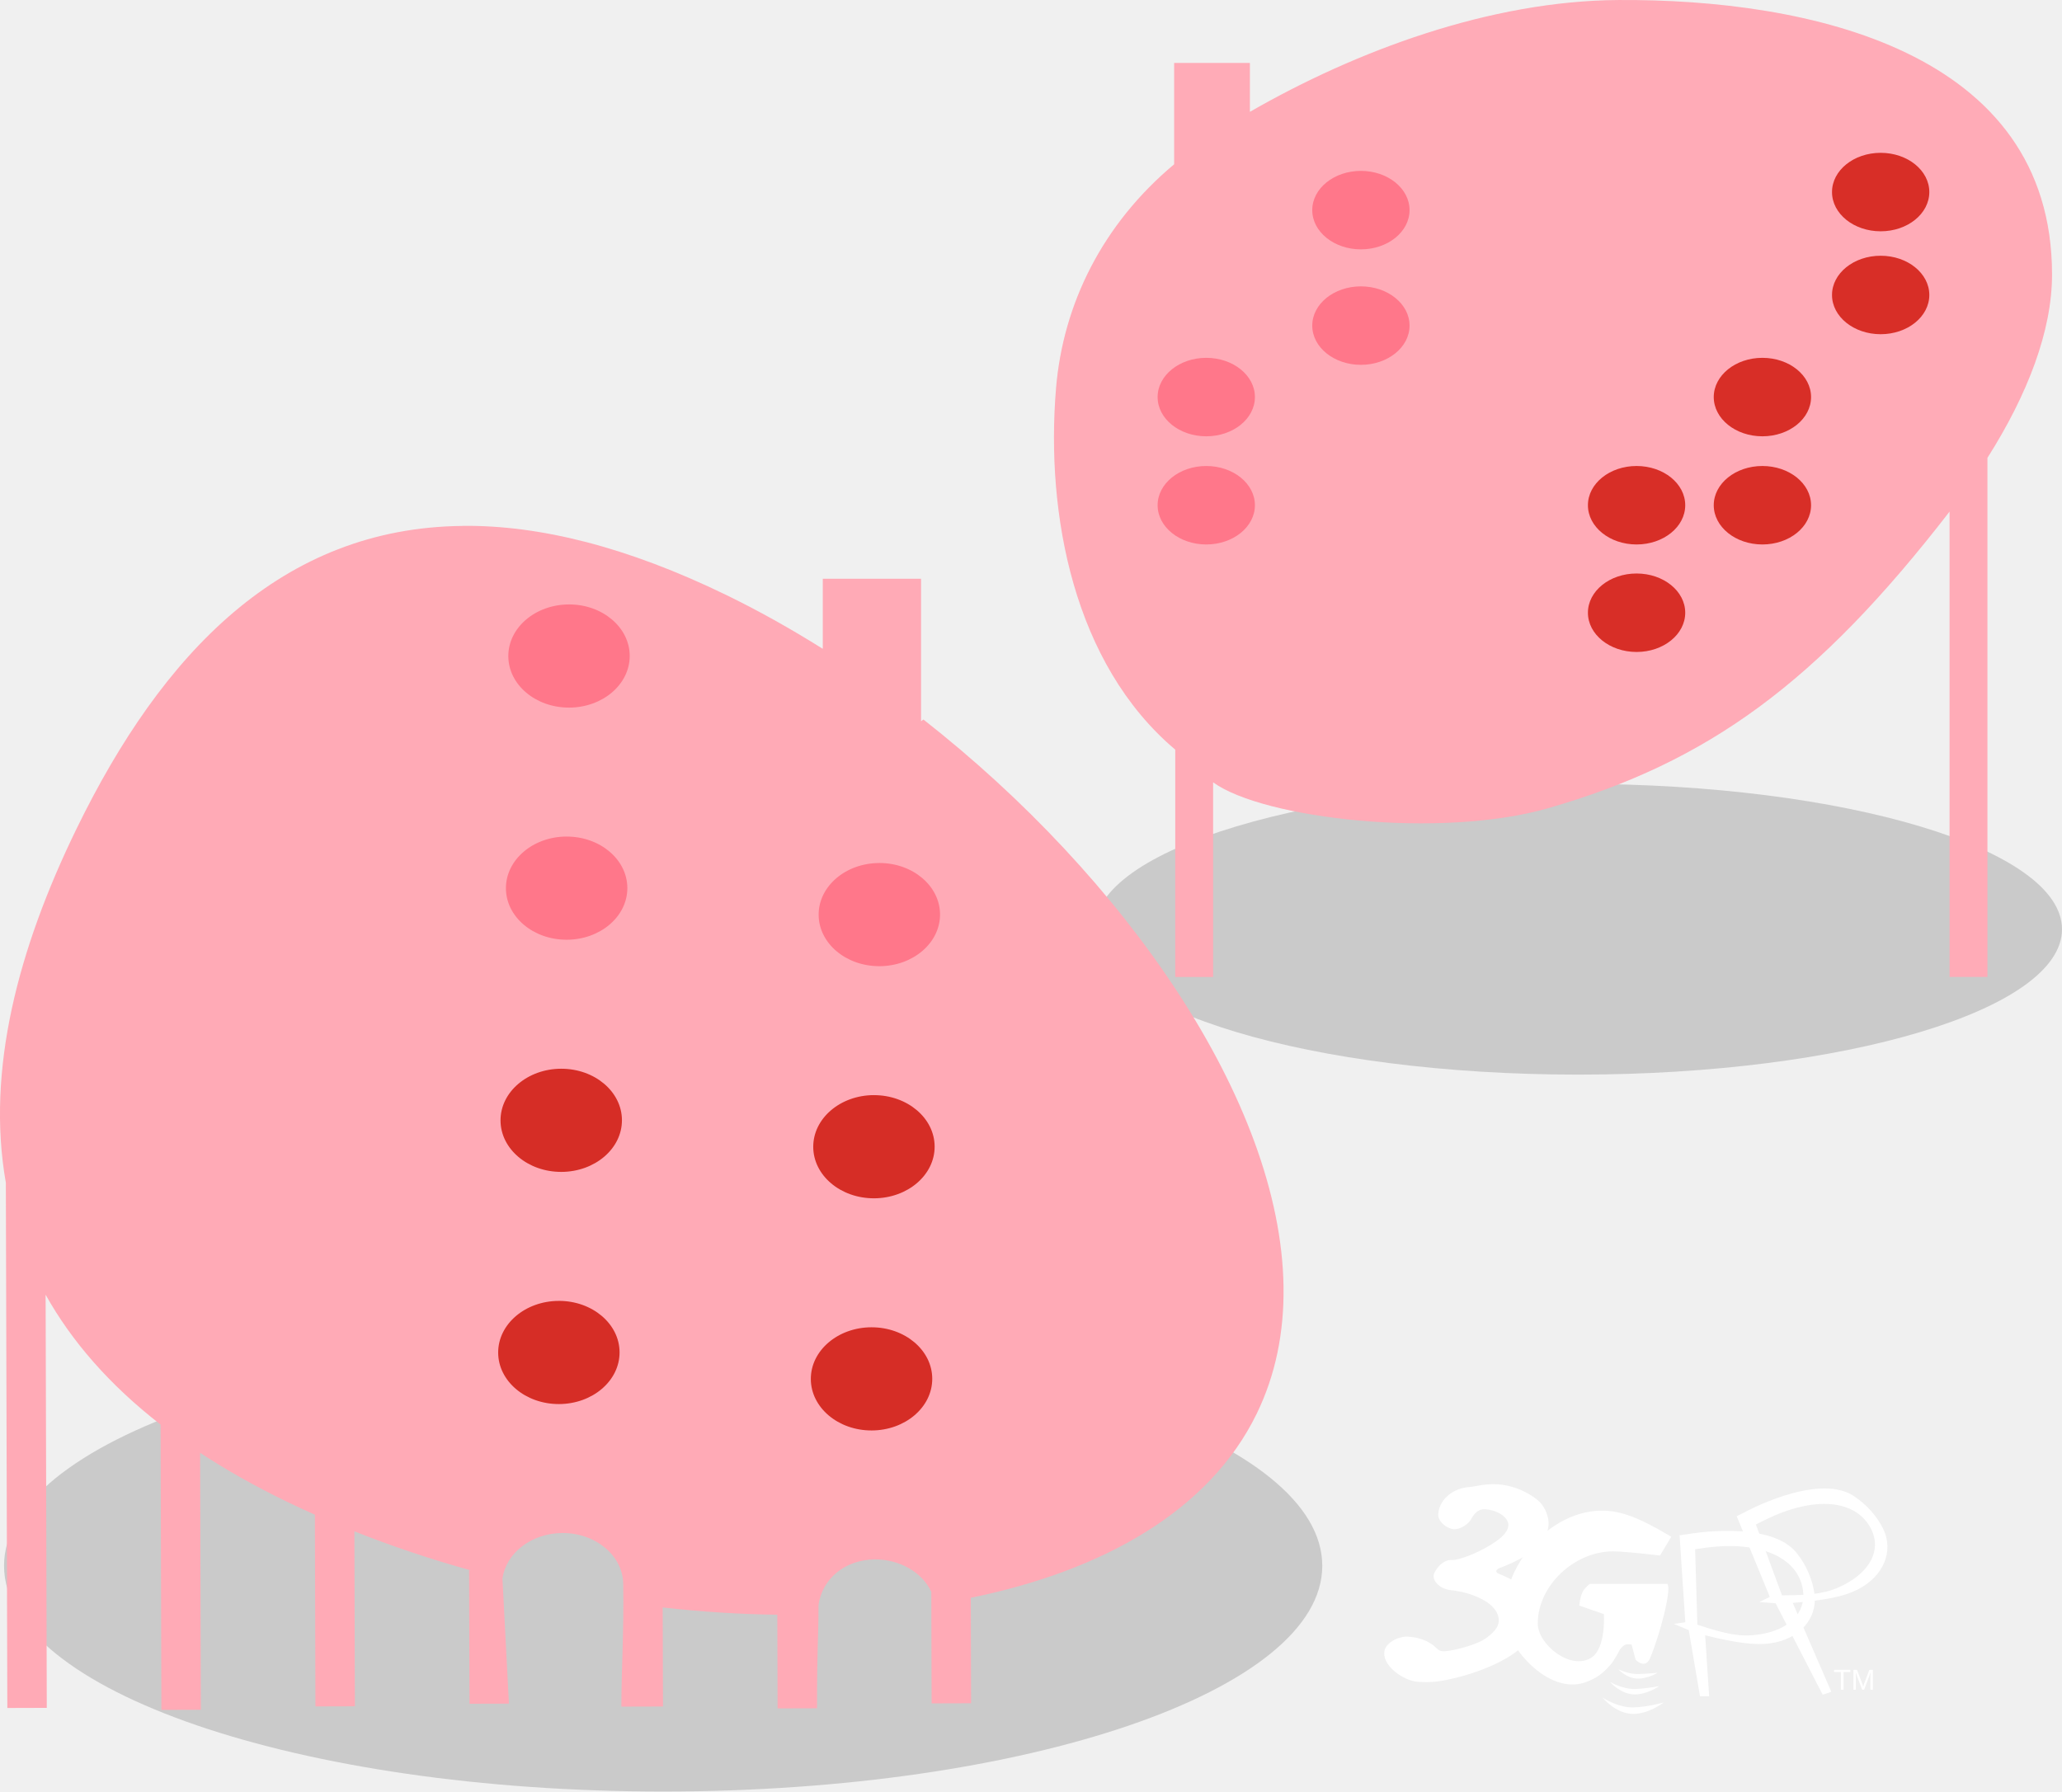
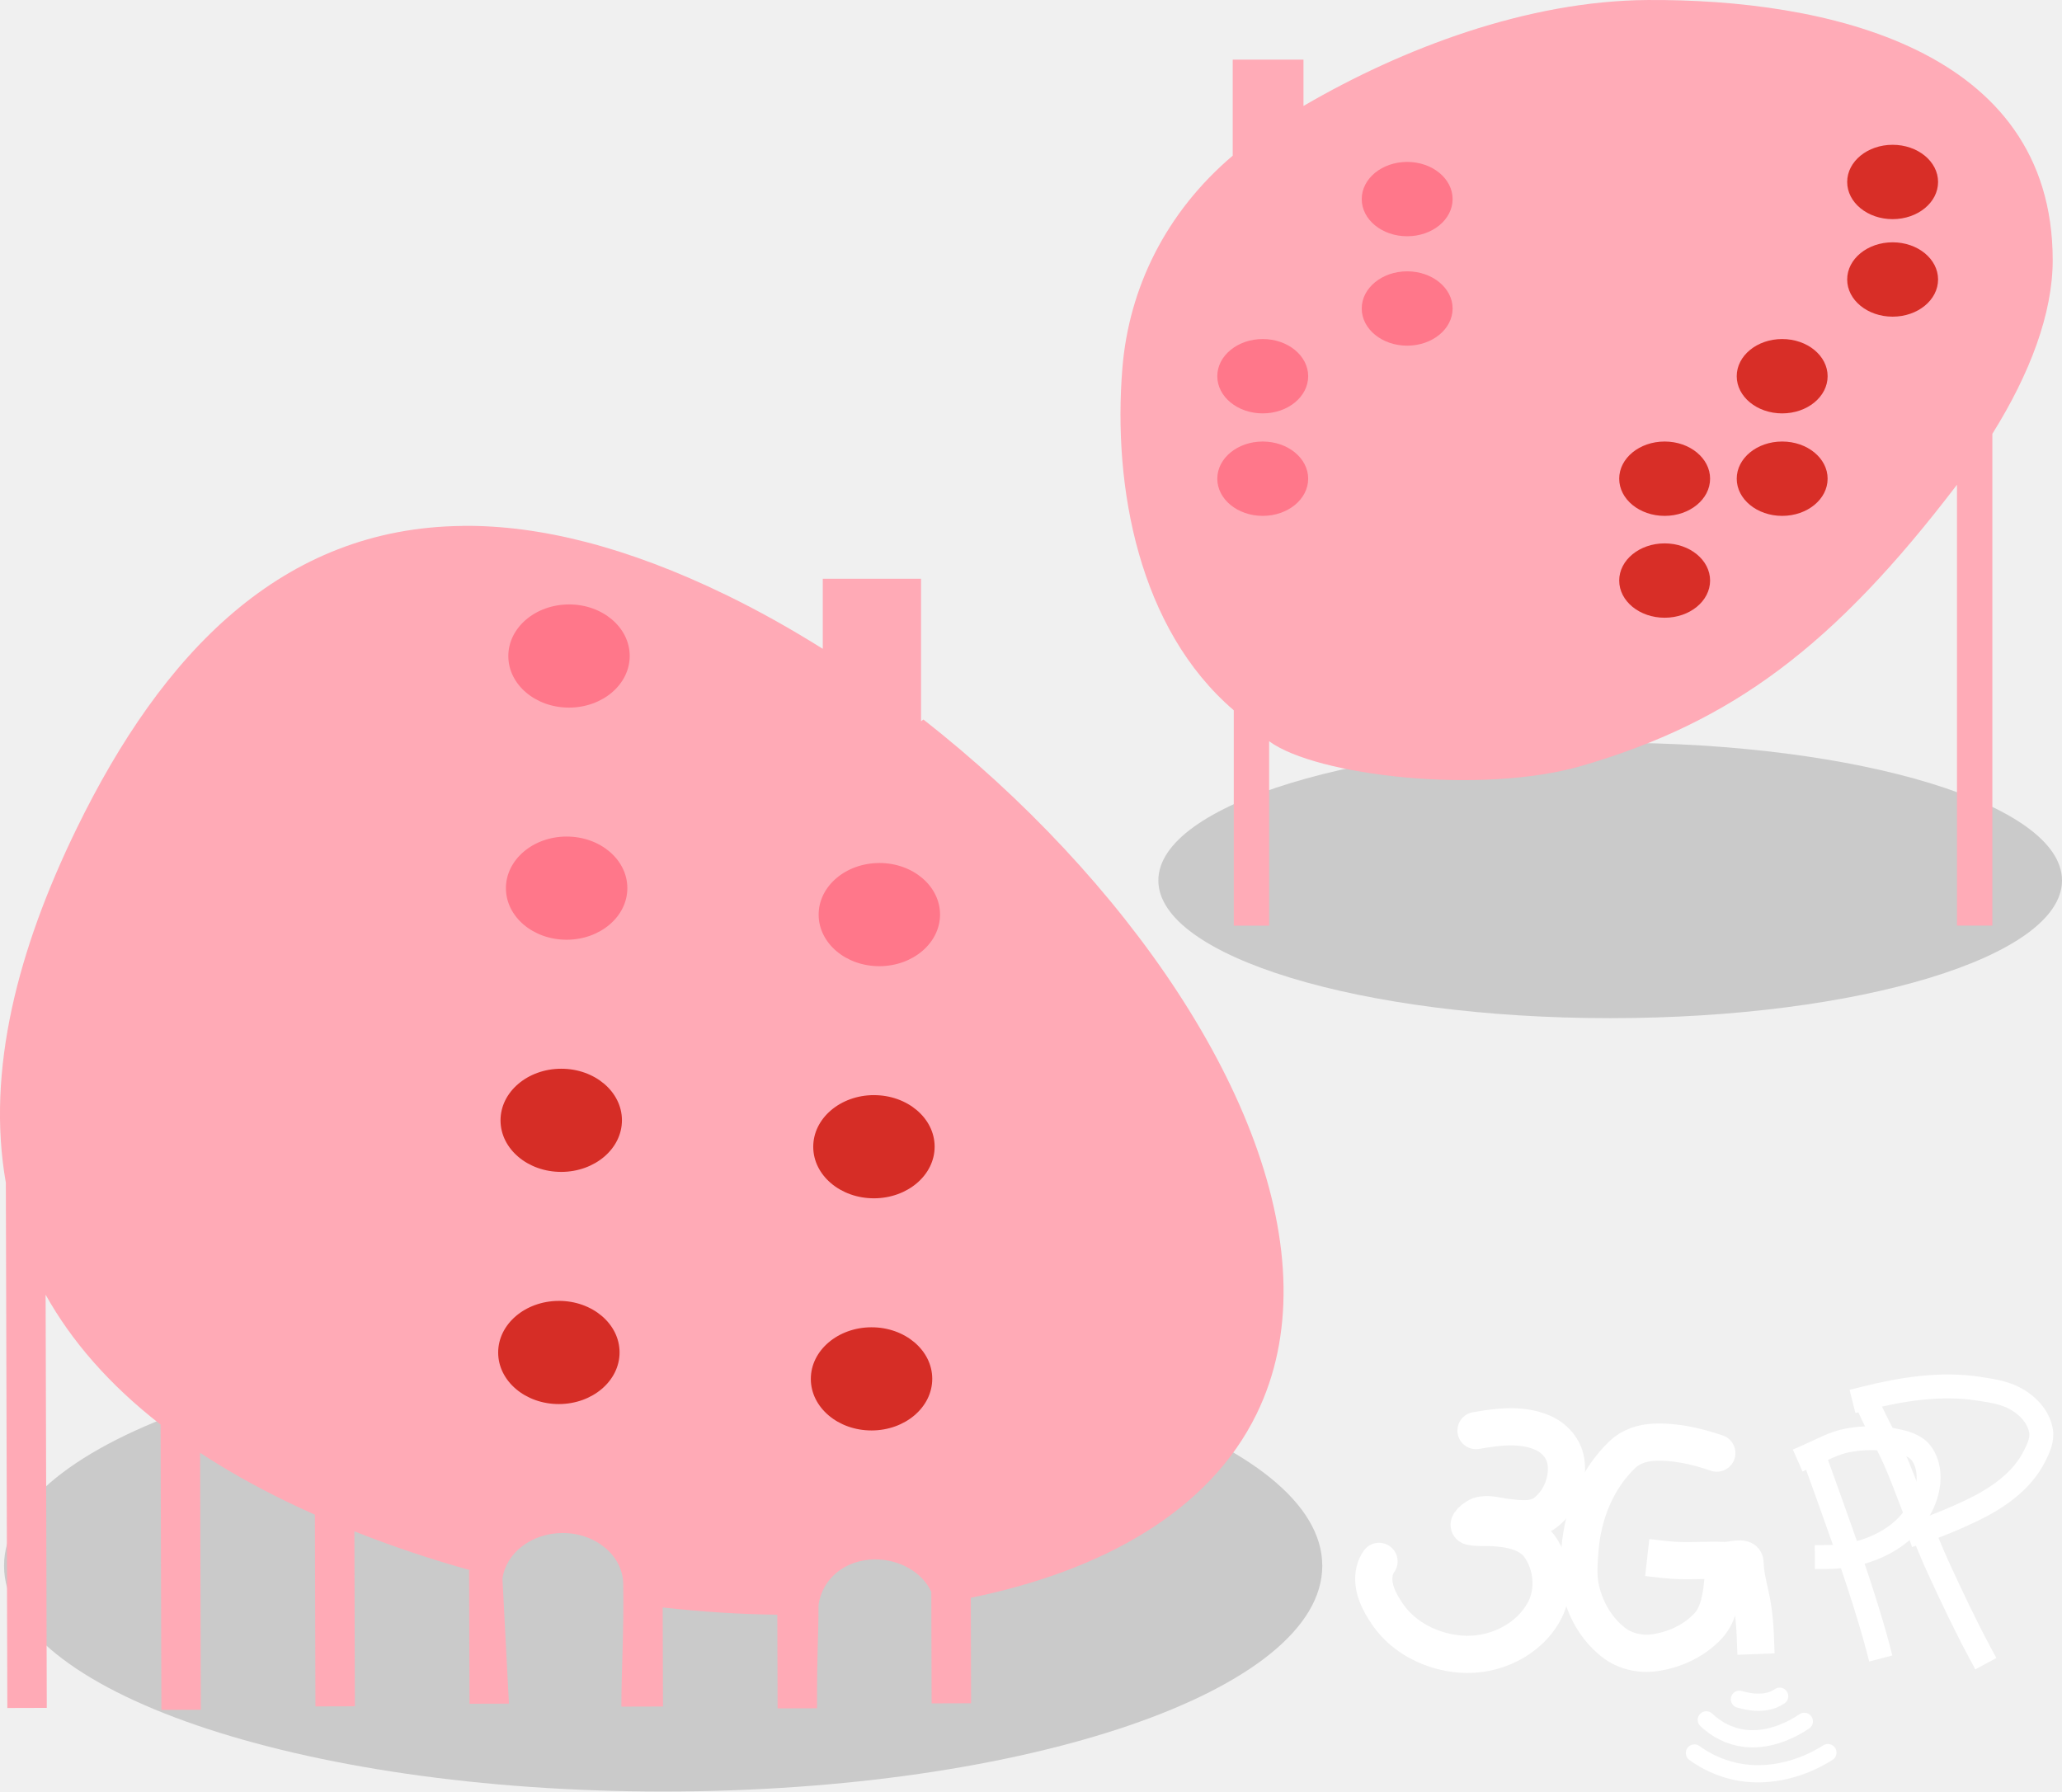
<svg xmlns="http://www.w3.org/2000/svg" width="106.873mm" height="92.869mm" viewBox="0 0 106.873 92.869" version="1.1" id="svg5">
  <defs id="defs2">
    </defs>
  <g id="layer1" transform="translate(-186.3249,16.31314)">
    <ellipse style="opacity:0.2;fill:#333333;stroke-width:4" id="path2382" cx="220.696" cy="64.855" rx="34.162" ry="11.701" />
-     <ellipse style="opacity:0.2;fill:#333333;stroke-width:2.75" id="path2382-3" cx="268.125" cy="31.857" rx="25.073" ry="7.536" />
+     <ellipse style="opacity:0.2;fill:#333333;stroke-width:2.587" id="path2382-3" cx="269.78" cy="29.327" rx="23.418" ry="7.14" />
    <ellipse style="fill:#d62d26;fill-opacity:1;stroke:none;stroke-width:0.9" id="path6969-1" cx="-86.639" cy="219.426" rx="12.22" ry="20.73" transform="matrix(-0.07993951,-0.9967997,0.9851723,-0.1715677,0,0)" />
    <g id="g7795">
      <ellipse style="fill:#ff778a;fill-opacity:1;stroke:none;stroke-width:0.7" id="path7786" cx="215.968" cy="18.157" rx="4.727" ry="3.813" />
      <ellipse style="fill:#ff778a;fill-opacity:1;stroke:none;stroke-width:0.7" id="path7788" cx="215.786" cy="29.545" rx="4.388" ry="3.709" />
      <ellipse style="fill:#ff778a;fill-opacity:1;stroke:none;stroke-width:0.7" id="path7790" cx="232.579" cy="31.242" rx="3.892" ry="4.309" />
    </g>
    <path id="rect2635-8" style="fill:#ffaab6;fill-opacity:1;stroke:none;stroke-width:0.027;stroke-linecap:round;stroke-linejoin:round;stroke-dasharray:none;stroke-opacity:1" d="m 210.313,10.95 c -9.384,0.087 -15.582,6.586 -20.023,15.702 -3.029,6.218 -4.688,12.523 -3.662,18.345 l 0.077,27.229 2.045,-0.006 -0.061,-21.418 c 1.337,2.394 3.286,4.656 5.961,6.735 h -0.002 l 0.042,14.787 2.045,-0.006 -0.038,-13.319 c 1.332,0.875 2.81,1.712 4.444,2.508 0.494,0.241 0.998,0.473 1.505,0.7 l 0.028,9.937 2.045,-0.006 -0.026,-9.07 c 1.943,0.773 3.961,1.449 6.025,2.022 l -0.08,-0.005 0.02,6.922 2.045,-0.006 -0.336,-6.478 c 0.184,-1.342 1.516,-2.359 3.106,-2.368 1.738,-0.005 3.15,1.188 3.154,2.665 0.038,2.586 -0.098,4.394 -0.096,6.335 l 2.156,-0.006 -0.015,-5.134 c 1.998,0.224 3.987,0.351 5.941,0.376 l 0.014,4.856 2.045,-0.006 c -0.009,-3.243 0.077,-3.444 0.076,-5.349 0.183,-1.34 1.344,-2.356 2.931,-2.369 1.284,0.001 2.438,0.665 2.915,1.678 l 0.017,5.786 2.045,-0.006 -0.015,-5.468 c 6.849,-1.4 12.361,-4.496 14.819,-9.543 0.987,-2.026 1.423,-4.246 1.39,-6.583 -0.136,-9.631 -8.251,-21.241 -18.665,-29.402 -0.039,0.032 -0.081,0.06 -0.122,0.09 v -7.387 h -5.094 v 3.632 c -1.63,-1.022 -3.288,-1.955 -4.96,-2.769 -5.206,-2.536 -9.736,-3.642 -13.698,-3.605 z m 5.496,4.069 c 1.738,-0.005 3.15,1.188 3.154,2.665 0.005,1.477 -1.401,2.679 -3.138,2.684 -1.738,0.005 -3.15,-1.188 -3.154,-2.665 -0.005,-1.477 1.401,-2.678 3.139,-2.683 z m -0.123,12.034 c 1.738,-0.005 3.15,1.188 3.154,2.665 0.005,1.477 -1.401,2.678 -3.139,2.683 -1.738,0.005 -3.15,-1.188 -3.154,-2.665 -0.005,-1.477 1.401,-2.679 3.139,-2.684 z m 16.207,1.37 c 1.738,-0.005 3.15,1.188 3.154,2.665 0.005,1.477 -1.401,2.679 -3.138,2.684 -1.738,0.005 -3.15,-1.188 -3.154,-2.665 -0.005,-1.477 1.401,-2.678 3.139,-2.683 z m -16.487,10.665 c 1.738,-0.005 3.15,1.188 3.154,2.665 0.005,1.477 -1.401,2.678 -3.139,2.683 -1.738,0.005 -3.15,-1.189 -3.154,-2.665 -0.005,-1.477 1.401,-2.678 3.138,-2.683 z m 16.207,1.369 c 1.738,-0.005 3.15,1.189 3.154,2.665 0.005,1.477 -1.401,2.678 -3.139,2.683 -1.738,0.005 -3.149,-1.188 -3.153,-2.665 -0.005,-1.477 1.401,-2.679 3.138,-2.684 z m -16.33,10.665 c 1.738,-0.005 3.15,1.188 3.154,2.665 0.005,1.477 -1.401,2.679 -3.139,2.684 -1.738,0.005 -3.149,-1.189 -3.153,-2.665 -0.005,-1.477 1.401,-2.678 3.138,-2.683 z m 16.206,1.369 c 1.738,-0.005 3.15,1.188 3.154,2.665 0.005,1.477 -1.401,2.678 -3.139,2.683 -1.738,0.005 -3.15,-1.189 -3.154,-2.665 -0.005,-1.477 1.401,-2.678 3.138,-2.683 z" />
-     <g id="g18515" transform="matrix(0.01668588,0,0,-0.01668588,258.0557,75.8337)">
-       <path d="m 484.785,855.105 c 16.879,-17.82 27.906,-46.835 26.453,-69.855 -2.09,-33.254 -24.429,-61.371 -47.406,-79.191 -29.699,-22.52 -61.562,-38.493 -104.547,-55.043 -11.847,-4.391 -14.972,-13.18 -2.41,-17.825 60.414,-24.347 125.051,-64.367 120.535,-135.984 -1.93,-30.695 -22.515,-70.48 -60.625,-101.426 -61.258,-49.957 -179.43,-88.636 -257.144,-97.836 -15.532,-1.59 -33.536,-1.734 -54.028,-0.445 -42.254,2.66 -107.629,46.492 -104.816,91.16 1.93,30.633 45.633,50.945 73.801,49.172 33.297,-2.102 63.547,-11.695 87.789,-35 8.48,-8.223 12.242,-9.742 21.207,-10.305 19.211,-1.211 94.844,15.809 129.664,37.981 26.898,18.847 42.113,35.863 43.32,55.047 1.61,25.578 -18.629,51.246 -49.758,67.332 -32.324,17.445 -67.773,26.097 -98.898,29.34 -31.938,3.296 -54.977,25.289 -53.688,45.75 0.723,11.511 24.985,49.785 55.723,47.847 20.481,-1.289 79.723,20.66 123.906,48.692 36.11,22.125 51.481,41.699 52.528,58.328 1.531,24.293 -31.672,48.226 -72.653,50.804 -16.648,1.047 -30.093,-8.39 -41.629,-28.21 -8.89,-18.696 -35.629,-34.985 -55.015,-33.766 -21.778,1.371 -49.949,23.687 -48.5,46.711 2.82,44.855 43.437,77.105 87.554,83.351 9.047,0.723 23.293,2.403 32.426,4.403 18.258,4.008 42.836,6.328 64.614,4.957 58.925,-3.711 109.746,-33.985 131.597,-55.989" style="fill:#ffffff;fill-opacity:1;fill-rule:nonzero;stroke:none" id="path8953" />
-       <path d="m 826.621,371.086 c -15.348,-36.125 -45,-5 -45,-5 l -12.308,47.129 c 0,0 -12.309,1.941 -18.793,0 -9.075,-3.246 -18.149,-16.203 -18.149,-16.203 0,0 -15.551,-31.754 -30.453,-48.598 -23.328,-25.926 -40.824,-38.883 -73.223,-51.191 -119.23,-46.012 -255.453,117.285 -255.453,206.707 0,166.539 148.531,325.343 303.403,325.343 58.968,0 114.699,-20.75 215.789,-81.031 l -34.993,-58.336 c -71.929,8.422 -125.07,12.961 -145.156,12.961 -121.82,0 -234.574,-106.922 -234.574,-224.211 0,-65.441 103.031,-147.738 167.184,-105.621 45.359,30.457 38.23,134.781 38.23,134.781 l -76.465,26.571 c 0,0 2.594,31.101 12.965,47.301 6.48,9.074 19.438,20.089 19.438,20.089 h 241.699 c 12.922,-22.5 -26.485,-165.625 -54.141,-230.691" style="fill:#ffffff;fill-opacity:1;fill-rule:nonzero;stroke:none" id="path8955" />
-       <path d="m 1336.95,572.445 c -5.34,38.512 -22.51,85.196 -56.68,127.567 -85.86,101.922 -336.95,56.316 -336.95,56.316 l -25.129,-3.48 17.825,-270.332 -35.625,-4.938 46.379,-19.59 34.878,-205.476 28.422,0.242 -12.367,189.25 c 99.677,-24.445 156.637,-31.262 201.937,-24.984 90.61,12.566 148.26,76.476 137.31,155.425 z m -35.29,8.848 c 9.75,-70.285 -44.73,-123.957 -139.2,-137.055 -53.02,-7.351 -95.23,-0.449 -188.991,30.711 l -6.946,234.547 29.883,4.145 c 169.654,23.523 290.834,-28.368 305.254,-132.348" style="fill:#ffffff;fill-opacity:1;fill-rule:nonzero;stroke:none" id="path8957" />
-       <path d="m 1549.96,774.172 c -17.3,34.812 -48.44,73.609 -94.31,102.906 -113.8,69.336 -337.37,-53.758 -337.37,-53.758 l -22.7,-11.293 102.87,-250.632 -32.21,-16.008 50.2,-3.824 146.27,-284.083 26.86,9.262 -119.76,275.863 c 102.28,8.528 158.44,20.176 199.4,40.54 81.91,40.734 116.24,119.656 80.75,191.027 z m -36.27,-2.844 c 31.59,-63.535 -2.99,-131.742 -88.38,-174.203 -47.94,-23.832 -90.15,-30.719 -188.96,-30.988 l -81.17,220.164 27.01,13.429 c 153.38,76.254 284.76,65.602 331.5,-28.402" style="fill:#ffffff;fill-opacity:1;fill-rule:nonzero;stroke:none" id="path8959" />
-       <path d="m 773.734,218.016 c -48.066,-0.84 -95.043,30.711 -95.043,30.711 0,0 40.497,-50.399 95.043,-50.914 49.141,-0.469 95.582,35.75 95.582,35.75 0,0 -50.761,-14.754 -95.582,-15.547" style="fill:#ffffff;fill-opacity:1;fill-rule:nonzero;stroke:none" id="path8961" />
-       <path d="m 778.473,275.254 c -38.45,-0.676 -76.032,21.883 -76.032,21.883 0,0 32.399,-38.399 76.032,-38.813 39.316,-0.379 76.468,25.914 76.468,25.914 0,0 -40.609,-8.355 -76.468,-8.984" style="fill:#ffffff;fill-opacity:1;fill-rule:nonzero;stroke:none" id="path8963" />
-       <path d="m 788.598,321.777 c -30.762,-0.543 -60.825,14.828 -60.825,14.828 0,0 25.918,-28.804 60.825,-29.14 31.453,-0.301 61.175,18.058 61.175,18.058 0,0 -32.488,-3.242 -61.175,-3.746" style="fill:#ffffff;fill-opacity:1;fill-rule:nonzero;stroke:none" id="path8965" />
-       <g id="g9001" transform="scale(10)" style="fill:#ffffff">
-         <text xml:space="preserve" transform="matrix(1,0,0,-1,139.588,27.293)" style="font-variant:normal;font-weight:normal;font-size:9px;font-family:Arial;-inkscape-font-specification:Arial;writing-mode:lr-tb;fill:#ffffff;fill-opacity:1;fill-rule:nonzero;stroke:none" id="text9005">
-           <tspan x="0 4.455" y="0" id="tspan9003">TM</tspan>
-         </text>
-       </g>
+     <g id="g1680" transform="matrix(1.377819,0,0,1.377819,228.1206,44.51127)">
+       <path style="opacity:0.99;fill:none;stroke:#ffffff;stroke-width:1.4;stroke-linecap:round;stroke-dasharray:none;stroke-opacity:1;paint-order:fill markers stroke" d="m 25.189,9.678 c 0.818,-0.144 1.7,-0.26 2.492,0.075 0.443,0.187 0.805,0.579 0.886,1.063 0.12,0.721 -0.194,1.5 -0.759,1.941 -0.419,0.327 -0.985,0.241 -1.476,0.186 -0.333,-0.038 -0.683,-0.163 -1.008,-0.066 -0.155,0.046 -0.565,0.369 -0.314,0.415 0.263,0.049 0.536,0.021 0.804,0.035 0.646,0.034 1.39,0.168 1.778,0.724 0.477,0.684 0.561,1.639 0.192,2.365 -0.582,1.147 -1.921,1.773 -3.182,1.672 -1.056,-0.085 -2.105,-0.59 -2.723,-1.474 -0.332,-0.475 -0.642,-1.064 -0.502,-1.655 0.03,-0.129 0.086,-0.252 0.163,-0.36" id="path1522" />
+       <path style="opacity:0.99;fill:none;stroke:#ffffff;stroke-width:1.4;stroke-linecap:round;stroke-dasharray:none;stroke-opacity:1;paint-order:fill markers stroke" d="M 34.247,10.525 C 33.482,10.265 32.675,10.076 31.863,10.118 c -0.42,0.022 -0.844,0.156 -1.16,0.455 -0.976,0.923 -1.499,2.251 -1.602,3.57 -0.036,0.458 -0.078,0.925 0.005,1.378 0.15,0.82 0.586,1.599 1.245,2.118 0.435,0.343 1.011,0.475 1.558,0.397 0.75,-0.107 1.483,-0.446 2.006,-1.004 0.347,-0.37 0.458,-0.886 0.524,-1.372 0.033,-0.245 0.051,-0.491 0.071,-0.737" id="path1526" />
+       <path style="opacity:0.99;fill:none;stroke:#ffffff;stroke-width:1.4;stroke-linecap:square;stroke-linejoin:miter;stroke-dasharray:none;stroke-opacity:1;paint-order:fill markers stroke" d="m 32.325,14.533 c 0.736,0.083 1.476,0.001 2.213,0.033 0.258,0.011 0.765,-0.181 0.77,0.077 0.011,0.559 0.193,1.094 0.281,1.642 0.059,0.365 0.091,0.733 0.105,1.102" id="path1530" />
+       <path style="opacity:0.99;fill:none;stroke:#ffffff;stroke-width:0.9;stroke-linecap:square;stroke-dasharray:none;stroke-opacity:1;paint-order:fill markers stroke" d="m 37.929,10.721 c 0.742,2.069 1.506,4.133 2.132,6.241 0.084,0.284 0.165,0.569 0.24,0.855" id="path1534" />
+       <path style="opacity:0.99;fill:none;stroke:#ffffff;stroke-width:0.9;stroke-linecap:square;stroke-dasharray:none;stroke-opacity:1;paint-order:fill markers stroke" d="m 37.701,10.623 c 0.482,-0.212 0.951,-0.483 1.472,-0.578 0.578,-0.105 1.179,-0.115 1.755,0.002 0.369,0.075 0.786,0.176 1.016,0.492 0.264,0.361 0.317,0.84 0.237,1.269 -0.143,0.772 -0.641,1.448 -1.284,1.886 -0.733,0.5 -1.63,0.738 -2.513,0.741" id="path1538" />
+       <path style="opacity:0.99;fill:none;stroke:#ffffff;stroke-width:0.9;stroke-linecap:square;stroke-dasharray:none;stroke-opacity:1;paint-order:fill markers stroke" d="m 39.95,8.733 c 0.346,0.793 0.794,1.537 1.122,2.339 0.516,1.263 0.953,2.558 1.525,3.8 0.494,1.072 0.998,2.14 1.557,3.18" id="path1542" />
+       <path style="opacity:0.99;fill:none;stroke:#ffffff;stroke-width:0.9;stroke-linecap:square;stroke-dasharray:none;stroke-opacity:1;paint-order:fill markers stroke" d="m 39.787,8.472 c 1.41,-0.354 2.886,-0.594 4.334,-0.366 0.436,0.069 0.886,0.132 1.281,0.329 0.49,0.245 0.931,0.678 1.038,1.234 0.066,0.34 -0.088,0.664 -0.235,0.958 -0.481,0.968 -1.417,1.601 -2.376,2.061 -0.636,0.305 -1.29,0.574 -1.958,0.802" id="path1546" />
+       <path style="opacity:0.99;fill:none;stroke:#ffffff;stroke-width:0.649;stroke-linecap:round;stroke-dasharray:none;stroke-opacity:0.976;paint-order:fill markers stroke" d="m 35.098,19.786 c 0.323,0.094 0.667,0.146 1.001,0.09 0.183,-0.03 0.361,-0.096 0.513,-0.203" id="path1550" />
+       <path style="opacity:0.99;fill:none;stroke:#ffffff;stroke-width:0.649;stroke-linecap:round;stroke-dasharray:none;stroke-opacity:0.976;paint-order:fill markers stroke" d="m 33.852,20.562 c 0.389,0.372 0.894,0.627 1.432,0.693 0.647,0.08 1.302,-0.101 1.871,-0.406 0.132,-0.07 0.26,-0.148 0.384,-0.231" id="path1554" />
+       <path style="opacity:0.99;fill:none;stroke:#ffffff;stroke-width:0.649;stroke-linecap:round;stroke-dasharray:none;stroke-opacity:0.976;paint-order:fill markers stroke" d="m 33.405,21.808 c 0.664,0.484 1.475,0.764 2.298,0.781 0.961,0.02 1.915,-0.284 2.723,-0.795" id="path1558" />
    </g>
-     <g id="g2214" transform="matrix(0.7816986,0,0,0.7816986,34.89238,-24.38162)">
+     <g id="g2214" transform="matrix(0.7301171,0,0,0.7406508,51.93706,-23.95794)">
      <g id="g5231">
        <path id="path552" style="opacity:0.99;fill:#ffaab6;fill-opacity:1;stroke:#ffaab5;stroke-width:0;stroke-linecap:square;stroke-dasharray:none;paint-order:fill markers stroke" d="m 301.034,10.323 c -8.512,0.052 -17.397,3.365 -24.438,7.415 v -3.243 h -5.023 v 6.721 c -4.763,3.986 -7.365,9.273 -7.831,14.85 -0.7,8.383 1.184,18.291 7.904,23.968 v 15.075 h 2.511 V 62.202 c 3.332,2.419 15.072,3.765 22.209,1.716 10.604,-3.045 17.842,-8.312 26.62,-19.67 v 30.858 h 2.511 V 40.685 c 2.678,-4.223 4.284,-8.435 4.284,-12.155 0,-14.851 -16.173,-18.284 -28.75,-18.207 z" />
        <g id="g5217">
          <ellipse style="opacity:0.99;fill:#d72c25;fill-opacity:0.992;stroke:#ffaab5;stroke-width:0;stroke-linecap:square;stroke-dasharray:none;paint-order:fill markers stroke" id="path1898" cx="318.418" cy="23.058" rx="3.226" ry="2.602" />
          <ellipse style="opacity:0.99;fill:#d72c25;fill-opacity:0.992;stroke:#ffaab5;stroke-width:0;stroke-linecap:square;stroke-dasharray:none;paint-order:fill markers stroke" id="path1898-7" cx="318.418" cy="29.883" rx="3.226" ry="2.602" />
          <ellipse style="opacity:0.99;fill:#d72c25;fill-opacity:0.992;stroke:#ffaab5;stroke-width:0;stroke-linecap:square;stroke-dasharray:none;paint-order:fill markers stroke" id="path1898-2" cx="310.577" cy="36.653" rx="3.226" ry="2.602" />
          <ellipse style="opacity:0.99;fill:#d72c25;fill-opacity:0.992;stroke:#ffaab5;stroke-width:0;stroke-linecap:square;stroke-dasharray:none;paint-order:fill markers stroke" id="path1898-7-2" cx="310.577" cy="43.826" rx="3.226" ry="2.602" />
          <ellipse style="opacity:0.99;fill:#d72c25;fill-opacity:0.992;stroke:#ffaab5;stroke-width:0;stroke-linecap:square;stroke-dasharray:none;paint-order:fill markers stroke" id="path1898-2-6" cx="302.234" cy="43.826" rx="3.226" ry="2.602" />
          <ellipse style="opacity:0.99;fill:#d72c25;fill-opacity:0.992;stroke:#ffaab5;stroke-width:0;stroke-linecap:square;stroke-dasharray:none;paint-order:fill markers stroke" id="path1898-7-2-6" cx="302.234" cy="50.955" rx="3.226" ry="2.602" />
          <ellipse style="opacity:0.99;fill:#ff778a;fill-opacity:1;stroke:#ffaab5;stroke-width:0;stroke-linecap:square;stroke-dasharray:none;paint-order:fill markers stroke" id="path1898-2-6-8" cx="273.703" cy="36.653" rx="3.226" ry="2.602" />
          <ellipse style="opacity:0.99;fill:#ff778a;fill-opacity:1;stroke:#ffaab5;stroke-width:0;stroke-linecap:square;stroke-dasharray:none;paint-order:fill markers stroke" id="path1898-7-2-6-5" cx="273.703" cy="43.826" rx="3.226" ry="2.602" />
          <ellipse style="opacity:0.99;fill:#ff778a;fill-opacity:1;stroke:#ffaab5;stroke-width:0;stroke-linecap:square;stroke-dasharray:none;paint-order:fill markers stroke" id="path1898-2-6-8-3" cx="283.956" cy="24.256" rx="3.226" ry="2.602" />
          <ellipse style="opacity:0.99;fill:#ff778a;fill-opacity:1;stroke:#ffaab5;stroke-width:0;stroke-linecap:square;stroke-dasharray:none;paint-order:fill markers stroke" id="path1898-7-2-6-5-1" cx="283.956" cy="31.914" rx="3.226" ry="2.602" />
        </g>
      </g>
    </g>
  </g>
</svg>
